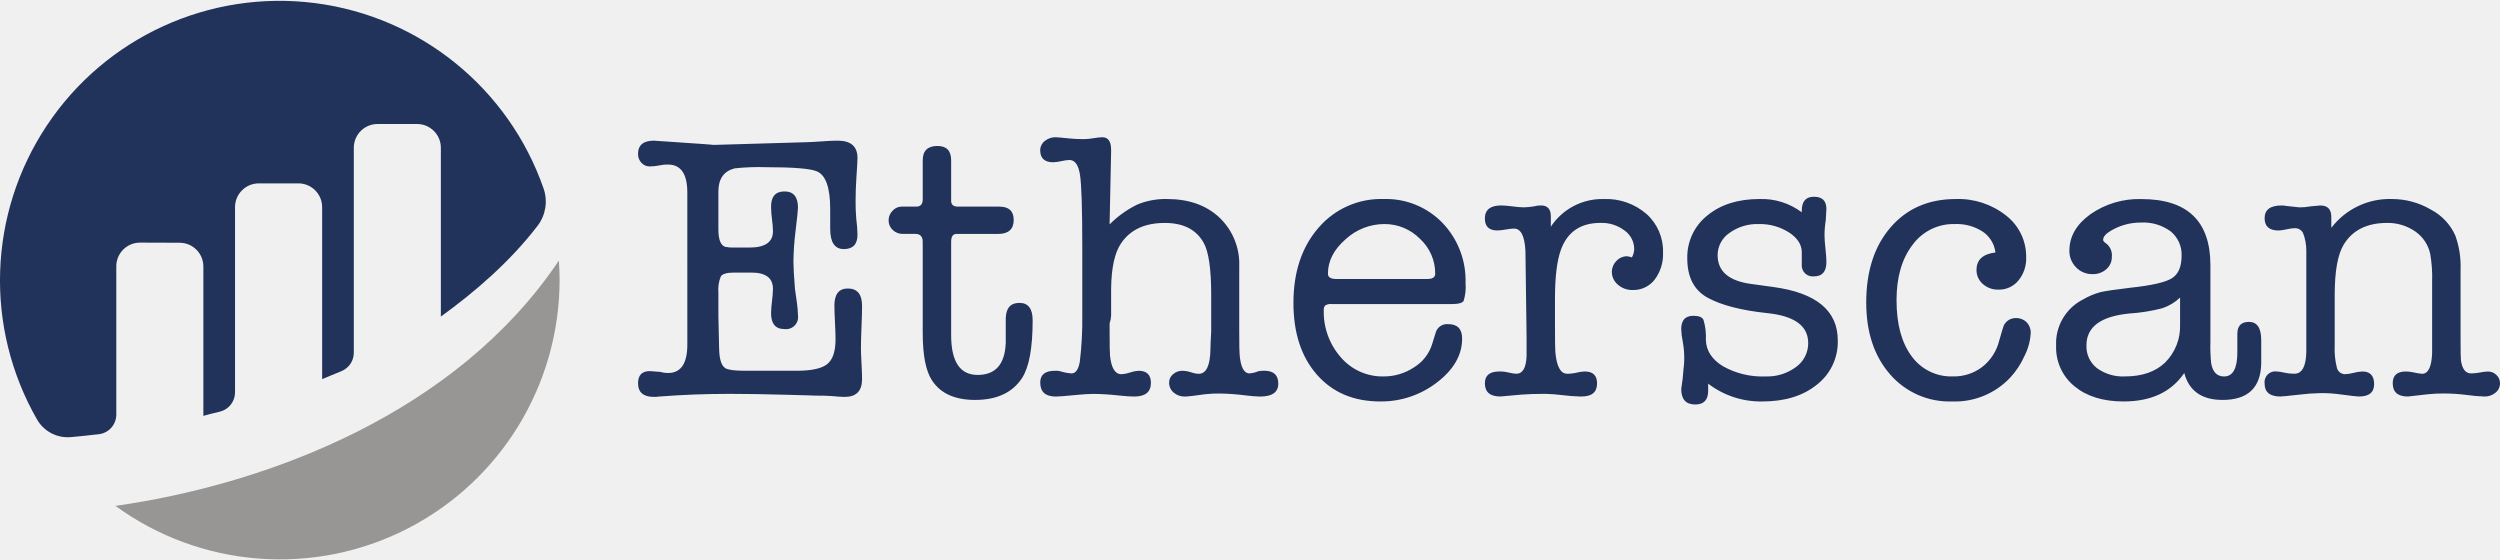
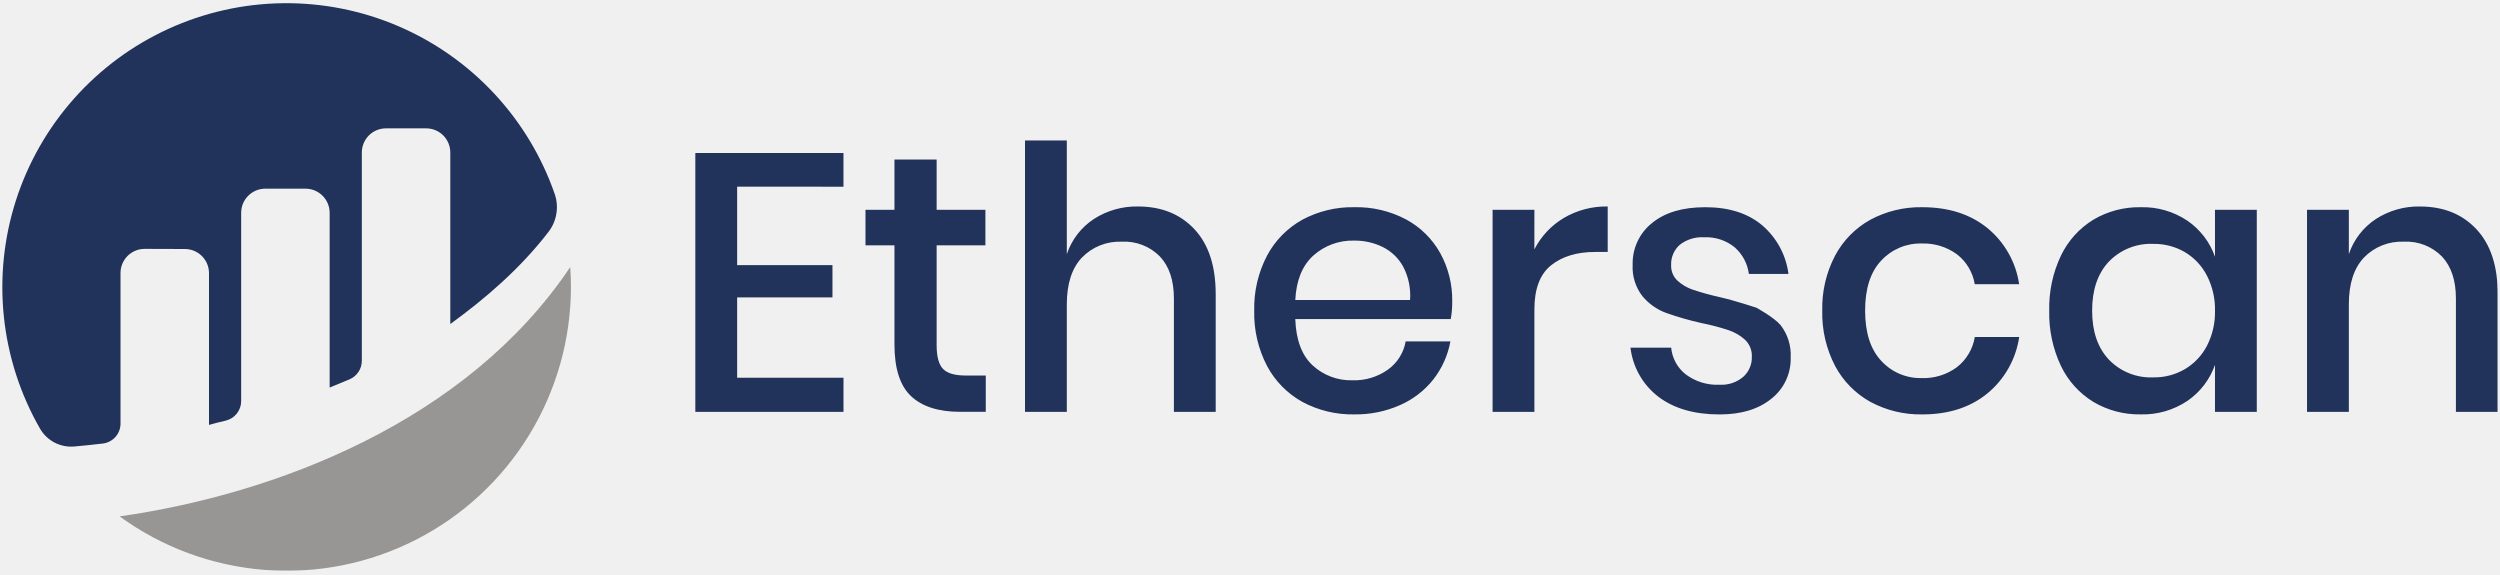
- <svg xmlns="http://www.w3.org/2000/svg" width="542.249" height="121.333" viewBox="0 0 542.249 121.333">
-   <g id="logo-etherscan" transform="translate(-219.378 -213.334)">
-     <path id="Path_8" data-name="Path 8" d="M12.333-43.9q0-6.084-4.193-6.084a6.742,6.742,0,0,0-1.727.164,12.4,12.4,0,0,1-2.22.247,2.4,2.4,0,0,1-1.809-.781,2.7,2.7,0,0,1-.74-1.932q0-2.878,3.442-2.878.082,0,1.228.082,12.29.822,11.472.822H18.6l19.747-.576q.574,0,4.261-.247,1.31-.082,2.375-.082,4.261,0,4.261,3.782,0,.658-.235,4.193-.176,2.631-.176,4.851a39.538,39.538,0,0,0,.137,4.029,34.314,34.314,0,0,1,.274,3.535q0,3.124-2.96,3.124t-2.96-4.378v-4.295q0-6.938-2.867-8.178-2.131-.908-10.98-.908a49.477,49.477,0,0,0-6.883.251q-3.524.919-3.524,5.011v8.222q0,3.289,1.459,3.782a7.91,7.91,0,0,0,1.946.164h3.325q5.109,0,5.109-3.535a20.357,20.357,0,0,0-.206-2.549,21.659,21.659,0,0,1-.206-2.8q0-3.289,2.919-3.289t2.919,3.535q0,.658-.532,5.1a56.592,56.592,0,0,0-.455,6.66q0,1.644.329,5.838.082.658.411,2.878a22.476,22.476,0,0,1,.247,2.878,2.616,2.616,0,0,1-2.96,2.96q-2.878,0-2.878-3.453a24.115,24.115,0,0,1,.206-2.631,24.116,24.116,0,0,0,.206-2.631q0-3.535-4.686-3.535h-3.7q-2.384,0-2.919.822a7.5,7.5,0,0,0-.534,3.535v5.1q0,1.315.082,3.535.082,2.713.082,3.618.082,3.289,1.315,4.111.9.576,4.275.576H36.012q4.851,0,6.66-1.439t1.809-5.385q0-1.233-.123-3.659T44.234-19.4q0-3.7,2.92-3.7,3.082,0,3.082,3.782,0,1.48-.123,4.522t-.123,4.522q0,1.151.123,3.412t.123,3.412q0,3.864-3.782,3.864-.9,0-2.878-.188Q42.589.13,39.958.13q.576,0-6.413-.188T21.459-.247q-7.729,0-15.128.576a3.811,3.811,0,0,0-.74.082H5.1q-3.453,0-3.453-2.96,0-2.631,2.549-2.631.411,0,2.22.164a6.562,6.562,0,0,0,1.727.247q4.193,0,4.193-6.166ZM81.4-11.346v-5.262q.082-3.371,2.96-3.371T87.234-16.2q0,8.962-2.287,12.5-3.1,4.769-10.207,4.769-6.533,0-9.309-4.193-2.041-3.042-2.041-10.36V-33.216q0-1.727-1.6-1.727H59.1a3.058,3.058,0,0,1-2.228-.863,2.822,2.822,0,0,1-.883-2.1,2.9,2.9,0,0,1,.863-2.055,2.619,2.619,0,0,1,1.932-.9h3.207q1.4,0,1.4-1.562v-8.469q0-3.124,3.207-3.124,2.96,0,2.96,3.124v8.8q0,1.233,1.48,1.233H80q3.124,0,3.124,2.878,0,3.042-3.371,3.042H70.708q-1.151,0-1.151,1.727v20.226q0,8.633,5.753,8.633Q81.146-4.358,81.4-11.346Zm22.857-41.672L103.924-37a22.145,22.145,0,0,1,6.02-4.316,15.932,15.932,0,0,1,6.431-1.192q7.091,0,11.38,4.029a13.875,13.875,0,0,1,4.288,10.606v13.731q0,4.851.082,5.344.329,4.111,2.138,4.111a5.954,5.954,0,0,0,1.891-.46,5.988,5.988,0,0,1,1.316-.116q3.042,0,3.042,2.8t-3.946,2.8a28.465,28.465,0,0,1-3.124-.247,49.442,49.442,0,0,0-5.591-.411,24.862,24.862,0,0,0-3.289.164q-3.453.493-4.275.493a3.61,3.61,0,0,1-2.467-.863,2.771,2.771,0,0,1-.987-2.179,2.3,2.3,0,0,1,.863-1.809,3,3,0,0,1,2.014-.74,6.921,6.921,0,0,1,2.138.411,4.426,4.426,0,0,0,1.4.247q2.467,0,2.549-5.344,0-.987.164-3.864v-7.975q0-8.386-1.651-11.264-2.393-4.275-8.418-4.275-6.52,0-9.491,4.44-2.063,3.042-2.145,9.784v5.92a6.968,6.968,0,0,1-.329,1.644v1.562q0,4.686.085,5.426.423,4.029,2.451,4.029a7.122,7.122,0,0,0,1.9-.37,7.06,7.06,0,0,1,1.818-.37q2.706,0,2.706,2.626,0,2.965-3.642,2.965-1.16,0-3.478-.247a52.935,52.935,0,0,0-5.381-.329q-1.407,0-3.89.247-3.312.329-4.223.329-3.394,0-3.394-3.05,0-2.541,3.182-2.541a4.067,4.067,0,0,1,1.59.23,10,10,0,0,0,2.009.346q1.34,0,1.8-2.508A75.317,75.317,0,0,0,98-17.43V-32.147q0-12.333-.493-15.58t-2.3-3.248a9.084,9.084,0,0,0-1.727.247,9.206,9.206,0,0,1-1.809.247q-2.8,0-2.8-2.631a2.49,2.49,0,0,1,.987-1.973,3.6,3.6,0,0,1,2.384-.822q.411,0,2.8.247a32.293,32.293,0,0,0,3.371.164,14.209,14.209,0,0,0,2.055-.206,13.985,13.985,0,0,1,1.891-.206q1.891,0,1.891,2.725Zm76.874,28.78a10.017,10.017,0,0,1-.412,3.809q-.412.7-2.391.7H152.11a2.3,2.3,0,0,0-1.4.289,1.207,1.207,0,0,0-.33.951,14.89,14.89,0,0,0,3.71,10.331,11.9,11.9,0,0,0,9.234,4.133A11.85,11.85,0,0,0,169.958-6a9.025,9.025,0,0,0,3.916-5.015l.743-2.384a2.557,2.557,0,0,1,2.72-1.973q3.051,0,3.051,3.124,0,5.344-5.426,9.5A19.762,19.762,0,0,1,162.628,1.4Q154,1.4,148.9-4.4t-5.1-15.58q0-10.031,5.426-16.279a17.842,17.842,0,0,1,14.142-6.249,17.009,17.009,0,0,1,12.744,5.161A18.037,18.037,0,0,1,181.128-24.238ZM151.282-26.31q0,1.151,1.815,1.151h19.72q1.733,0,1.733-1.151a10.2,10.2,0,0,0-3.3-7.564,10.768,10.768,0,0,0-7.756-3.207,12.466,12.466,0,0,0-8.416,3.33Q151.282-30.421,151.282-26.31Zm48.345-12.455v2.26a13.356,13.356,0,0,1,11.428-6,13.345,13.345,0,0,1,9.332,3.248,10.763,10.763,0,0,1,3.577,8.345,9.123,9.123,0,0,1-1.809,5.879,5.808,5.808,0,0,1-4.769,2.261,4.7,4.7,0,0,1-3.207-1.151,3.582,3.582,0,0,1-1.315-2.8,3.292,3.292,0,0,1,.987-2.343,3.1,3.1,0,0,1,2.3-1.028,5.012,5.012,0,0,1,1.069.247,4.093,4.093,0,0,0,.493-1.809,4.955,4.955,0,0,0-2.1-4.029,8.2,8.2,0,0,0-5.221-1.644q-6.413,0-8.551,5.755-1.315,3.535-1.315,10.688v5.426q0,5.509.083,6.166.414,4.686,2.572,4.686a9.5,9.5,0,0,0,2.239-.281A7.127,7.127,0,0,1,207-5.1q2.655,0,2.655,2.591,0,2.835-3.371,2.835h-.329a36.128,36.128,0,0,1-3.741-.288,36.128,36.128,0,0,0-3.741-.288q-3.289,0-5.18.164l-4.6.411q-3.371,0-3.371-2.878,0-2.549,3.153-2.549a6.938,6.938,0,0,1,1.245.082l1.245.247a7.056,7.056,0,0,0,1.161.164q2.075,0,2.24-3.782v-4.193l-.247-18.664q-.247-4.851-2.467-4.851a10.954,10.954,0,0,0-1.809.206,10.953,10.953,0,0,1-1.809.206q-2.713,0-2.713-2.591,0-2.835,3.535-2.835a21.809,21.809,0,0,1,2.467.206,21.808,21.808,0,0,0,2.467.206,17.634,17.634,0,0,0,2.138-.206,5.265,5.265,0,0,1,1.562-.206Q199.627-41.109,199.627-38.765Zm45.251-3.742a14.463,14.463,0,0,1,9.178,2.878v-.329q0-3.042,2.631-3.042,2.713,0,2.713,2.631,0,.493-.137,2.467a20,20,0,0,0-.274,3.289q0,.987.206,2.878t.206,2.878q0,3.124-2.672,3.124a2.388,2.388,0,0,1-2.672-2.631v-2.713q-.082-2.467-2.849-4.234a11.782,11.782,0,0,0-6.484-1.768,10.255,10.255,0,0,0-6.359,1.932,5.822,5.822,0,0,0-2.56,4.81q0,5.262,7.258,6.249l4.784.658q14.021,1.891,14.021,11.593a11.744,11.744,0,0,1-4.509,9.578Q252.849,1.4,245.552,1.4a18.745,18.745,0,0,1-11.8-3.864V-.9q0,2.96-2.8,2.96-3.042,0-3.042-3.371a42.116,42.116,0,0,0,.493-4.275,16.26,16.26,0,0,0,.164-2.3,19.769,19.769,0,0,0-.329-3.7,15.444,15.444,0,0,1-.329-2.713q0-2.878,2.631-2.878,1.727,0,2.179.822A12.664,12.664,0,0,1,233.254-12q.082,3.535,3.7,5.755a17.357,17.357,0,0,0,9.208,2.22,10.492,10.492,0,0,0,6.66-2.055,6.315,6.315,0,0,0,2.631-5.18q0-5.591-8.88-6.5-8.469-.9-12.908-3.33t-4.44-8.51a11.513,11.513,0,0,1,4.343-9.332Q237.912-42.507,244.878-42.507Zm47.08,15.375q0-3.289,4.111-3.782a6.4,6.4,0,0,0-2.765-4.522,10.358,10.358,0,0,0-6.066-1.644,10.983,10.983,0,0,0-9.162,4.522q-3.467,4.522-3.467,12,0,7.729,3.257,12.127a10.6,10.6,0,0,0,9.029,4.4A10.066,10.066,0,0,0,293.2-6.084a10.339,10.339,0,0,0,3.669-5.673q.825-2.878.989-3.289A2.866,2.866,0,0,1,300.5-16.69a3.132,3.132,0,0,1,2.309.9,3.114,3.114,0,0,1,.907,2.3A12.289,12.289,0,0,1,302.4-8.551a17.126,17.126,0,0,1-3.124,4.769A16.45,16.45,0,0,1,286.7,1.4a17.04,17.04,0,0,1-13.525-5.92q-5.139-5.92-5.139-15.539,0-10.2,5.3-16.32t14.1-6.125a16.667,16.667,0,0,1,10.935,3.577,11.25,11.25,0,0,1,4.358,9.085,7.45,7.45,0,0,1-1.685,5.015,5.422,5.422,0,0,1-4.316,1.973,4.88,4.88,0,0,1-3.412-1.233A3.949,3.949,0,0,1,291.958-27.132Zm53.36,28.2q-6.742,0-8.3-5.838Q332.821,1.4,323.859,1.4q-6.66,0-10.647-3.289a10.821,10.821,0,0,1-3.988-8.8,10.668,10.668,0,0,1,5.838-10.031,15.3,15.3,0,0,1,3.823-1.6q1.6-.37,6.454-.946,6.906-.74,9-2.055t2.1-4.851a6.5,6.5,0,0,0-2.343-5.3,9.994,9.994,0,0,0-6.536-1.932,12.562,12.562,0,0,0-6.906,2.055q-1.233.822-1.233,1.727,0,.329.74.822a3.2,3.2,0,0,1,1.151,2.8,3.485,3.485,0,0,1-1.192,2.713,4.327,4.327,0,0,1-3,1.069,4.786,4.786,0,0,1-3.577-1.48,4.994,4.994,0,0,1-1.439-3.618q0-4.6,4.563-7.893a18.408,18.408,0,0,1,11.058-3.289q14.964,0,14.964,14.357v16.573a35,35,0,0,0,.164,4.676q.493,2.871,2.8,2.871,2.878,0,2.878-5.226v-4q0-2.613,2.509-2.613,2.671,0,2.671,3.946v5.1Q353.54,1.069,345.318,1.069ZM336.11-15.293V-21.13a10.518,10.518,0,0,1-3.808,2.3,38.05,38.05,0,0,1-7.165,1.151q-9.336.9-9.336,6.906a5.978,5.978,0,0,0,2.261,4.933,9.535,9.535,0,0,0,6.125,1.809q5.509,0,8.674-3A11.094,11.094,0,0,0,336.11-15.293ZM368.915-38.6v2.342a15.912,15.912,0,0,1,13.155-6.249,16.607,16.607,0,0,1,8.386,2.261,11.821,11.821,0,0,1,5.344,5.632,19.494,19.494,0,0,1,1.151,7.317v15.622q0,3.535.082,4.193.411,2.8,2.22,2.8a11.9,11.9,0,0,0,1.932-.206,11.545,11.545,0,0,1,1.685-.206,2.6,2.6,0,0,1,1.85.74,2.4,2.4,0,0,1,.781,1.809,2.568,2.568,0,0,1-.987,2.055,3.6,3.6,0,0,1-2.384.822A34.745,34.745,0,0,1,398.349,0a39.894,39.894,0,0,0-4.933-.329,31.218,31.218,0,0,0-3.535.164q-4.111.493-4.358.493-3.289,0-3.289-2.878,0-2.549,2.851-2.549a7.906,7.906,0,0,1,1.508.164A14.037,14.037,0,0,0,388.6-4.6q2.012,0,2.18-4.522V-24.583a29.05,29.05,0,0,0-.41-6,7.924,7.924,0,0,0-3.194-4.851,10.455,10.455,0,0,0-6.142-1.891q-6.553,0-9.419,4.686-1.966,3.207-1.966,10.935v10.935a16.3,16.3,0,0,0,.493,4.933,1.809,1.809,0,0,0,1.809,1.315,7.971,7.971,0,0,0,1.809-.288,8.132,8.132,0,0,1,1.891-.288q2.549,0,2.549,2.754,0,2.672-3.289,2.672-.658,0-4.275-.493a29.985,29.985,0,0,0-4.029-.247,42.637,42.637,0,0,0-4.6.329q-3.618.411-4.111.411-3.453,0-3.453-2.8a2.347,2.347,0,0,1,2.68-2.631,8.841,8.841,0,0,1,1.549.247,10.389,10.389,0,0,0,2.219.247q2.513,0,2.6-4.769V-31.325a10.477,10.477,0,0,0-.712-3.823,1.953,1.953,0,0,0-1.885-1.028,8.8,8.8,0,0,0-1.716.247,8.8,8.8,0,0,1-1.716.247q-3.015,0-3.015-2.672,0-2.754,3.7-2.754a3.459,3.459,0,0,1,.822.082l3.042.329a11.394,11.394,0,0,0,2.3-.206q2.138-.206,2.22-.206Q368.915-41.109,368.915-38.6Z" transform="translate(356.125 299.009)" fill="#21325b" />
-     <g id="circle">
-       <g id="Group_3" data-name="Group 3">
-         <path id="Path_1" data-name="Path 1" d="M244.6,271.1a5.144,5.144,0,0,1,5.168-5.143l8.568.028a5.151,5.151,0,0,1,5.151,5.151v32.4c.965-.286,2.2-.591,3.559-.911a4.292,4.292,0,0,0,3.309-4.177V258.261a5.152,5.152,0,0,1,5.151-5.152H284.1a5.152,5.152,0,0,1,5.151,5.152v37.3s2.15-.87,4.243-1.754a4.3,4.3,0,0,0,2.625-3.957V245.383a5.151,5.151,0,0,1,5.15-5.151h8.585A5.151,5.151,0,0,1,315,245.383V282c7.443-5.394,14.986-11.882,20.972-19.683a8.646,8.646,0,0,0,1.316-8.072,60.636,60.636,0,1,0-109.855,50.108,7.668,7.668,0,0,0,7.316,3.79c1.624-.143,3.646-.345,6.05-.627a4.29,4.29,0,0,0,3.805-4.258V271.1" fill="#21325b" />
-         <path id="Path_2" data-name="Path 2" d="M244.417,323.061A60.656,60.656,0,0,0,340.756,274c0-1.4-.065-2.778-.158-4.152-22.163,33.055-63.085,48.508-96.181,53.213" fill="#979695" />
-       </g>
+ <svg xmlns="http://www.w3.org/2000/svg" width="535" height="123" viewBox="0 0 535 123" fill="none">
+   <g clip-path="url(#clip0_3340_1163)">
+     <mask id="mask0_3340_1163" style="mask-type:luminance" maskUnits="userSpaceOnUse" x="0" y="0" width="535" height="123">
+       <path d="M534.515 0H0V122.14H534.515V0Z" fill="white" />
+     </mask>
+     <g mask="url(#mask0_3340_1163)">
+       <path d="M157.747 39.948V56.742H178.147V63.648H157.747V80.835H180.506V88.135H148.801V32.735H180.501V39.955L157.747 39.948ZM210.955 80.36V88.129H205.461C200.857 88.129 197.365 87.017 194.984 84.794C192.603 82.571 191.413 78.87 191.414 73.693V52.504H185.214V44.892H191.414V34.141H200.439V44.892H210.876V52.504H200.439V73.85C200.439 76.309 200.897 78.009 201.812 78.95C202.727 79.891 204.336 80.361 206.638 80.36H210.955ZM243.523 44.186C248.546 44.186 252.574 45.808 255.608 49.052C258.642 52.296 260.159 56.926 260.16 62.942V88.133H251.214V63.884C251.214 60.013 250.22 57.017 248.232 54.898C247.175 53.82 245.9 52.979 244.493 52.431C243.086 51.883 241.578 51.641 240.07 51.72C238.484 51.65 236.901 51.919 235.426 52.507C233.951 53.096 232.618 53.991 231.516 55.134C229.371 57.41 228.298 60.745 228.298 65.14V88.133H219.352V30.06H228.298V54.388C229.332 51.295 231.378 48.641 234.105 46.854C236.91 45.051 240.189 44.122 243.523 44.186ZM310.778 64.433C310.793 65.722 310.688 67.009 310.464 68.278H277.189C277.346 72.725 278.575 76.021 280.877 78.166C283.196 80.318 286.268 81.474 289.431 81.384C292.136 81.469 294.794 80.67 297.004 79.108C299.018 77.673 300.386 75.502 300.81 73.065H310.384C309.848 76.01 308.61 78.783 306.774 81.148C304.883 83.549 302.431 85.45 299.633 86.681C296.546 88.048 293.199 88.73 289.823 88.681C285.956 88.757 282.133 87.839 278.723 86.013C275.507 84.236 272.877 81.565 271.15 78.322C269.246 74.668 268.301 70.591 268.403 66.472C268.306 62.379 269.252 58.328 271.15 54.7C272.877 51.458 275.507 48.786 278.723 47.009C282.133 45.183 285.956 44.265 289.823 44.341C293.687 44.252 297.509 45.157 300.923 46.97C303.996 48.63 306.529 51.136 308.223 54.19C309.944 57.327 310.824 60.855 310.777 64.433H310.778ZM301.753 64.198C301.936 61.743 301.433 59.285 300.301 57.098C299.309 55.266 297.773 53.785 295.906 52.86C294.013 51.936 291.93 51.466 289.824 51.487C286.589 51.387 283.441 52.54 281.035 54.705C278.681 56.85 277.399 60.017 277.19 64.205L301.753 64.198ZM328.353 53.368C329.776 50.588 331.951 48.263 334.631 46.658C337.48 44.976 340.74 44.12 344.048 44.186V53.917H341.38C337.456 53.917 334.304 54.872 331.924 56.781C329.544 58.69 328.356 61.843 328.361 66.238V88.138H319.415V44.892H328.361L328.353 53.368ZM364.923 44.343C369.998 44.343 374.064 45.638 377.123 48.228C380.218 50.879 382.218 54.586 382.734 58.628H374.261C373.977 56.428 372.904 54.406 371.24 52.938C369.398 51.432 367.063 50.663 364.687 50.78C362.809 50.66 360.952 51.232 359.468 52.389C358.855 52.931 358.372 53.604 358.052 54.358C357.733 55.111 357.587 55.927 357.624 56.744C357.599 57.357 357.705 57.969 357.935 58.538C358.165 59.107 358.514 59.62 358.958 60.044C359.92 60.924 361.056 61.593 362.293 62.006C364.162 62.627 366.061 63.151 367.983 63.576C371.227 64.308 375.87 65.852 375.87 65.852C375.87 65.852 379.611 67.879 381.049 69.58C382.58 71.56 383.346 74.026 383.207 76.525C383.252 78.21 382.903 79.881 382.187 81.407C381.472 82.933 380.411 84.271 379.087 85.314C376.34 87.564 372.64 88.689 367.987 88.689C362.598 88.689 358.243 87.433 354.921 84.922C353.267 83.661 351.883 82.081 350.852 80.274C349.821 78.467 349.165 76.472 348.921 74.406H357.632C357.736 75.525 358.068 76.61 358.608 77.596C359.148 78.581 359.884 79.445 360.771 80.135C362.851 81.681 365.402 82.458 367.991 82.335C369.832 82.44 371.643 81.837 373.053 80.648C373.653 80.11 374.128 79.448 374.446 78.707C374.764 77.966 374.916 77.166 374.893 76.36C374.926 75.693 374.817 75.026 374.574 74.404C374.33 73.781 373.957 73.218 373.48 72.75C372.463 71.816 371.259 71.107 369.949 70.67C368.046 70.042 366.107 69.531 364.142 69.14C361.549 68.565 358.994 67.831 356.491 66.94C354.533 66.21 352.801 64.979 351.468 63.369C349.994 61.454 349.255 59.073 349.388 56.659C349.34 54.957 349.687 53.267 350.401 51.721C351.116 50.176 352.18 48.817 353.508 47.752C356.255 45.479 360.061 44.343 364.926 44.343H364.923ZM411.381 44.343C416.981 44.343 421.611 45.821 425.271 48.777C428.971 51.799 431.407 56.096 432.098 60.823H422.598C422.186 58.285 420.826 55.997 418.792 54.423C416.599 52.823 413.932 52.008 411.219 52.108C409.604 52.069 407.999 52.375 406.51 53.004C405.022 53.633 403.685 54.572 402.587 55.757C400.285 58.19 399.134 61.76 399.134 66.469C399.134 71.178 400.285 74.761 402.587 77.22C403.679 78.416 405.014 79.364 406.503 80C407.992 80.636 409.6 80.946 411.219 80.908C413.94 81.012 416.615 80.184 418.801 78.56C420.83 76.967 422.188 74.671 422.607 72.125H432.107C431.41 76.861 428.977 81.169 425.28 84.21C421.618 87.192 416.988 88.683 411.39 88.683C407.523 88.76 403.7 87.841 400.29 86.015C397.074 84.238 394.444 81.567 392.717 78.324C390.809 74.671 389.861 70.593 389.961 66.473C389.864 62.38 390.81 58.329 392.708 54.701C394.435 51.459 397.065 48.787 400.281 47.01C403.693 45.184 407.516 44.266 411.385 44.343H411.381ZM458.075 44.343C461.644 44.238 465.156 45.252 468.12 47.243C470.847 49.119 472.908 51.812 474.006 54.934V44.892H482.952V88.133H474.006V78.088C472.908 81.21 470.847 83.903 468.12 85.779C465.156 87.77 461.644 88.784 458.075 88.679C454.532 88.739 451.041 87.815 447.991 86.011C444.981 84.173 442.569 81.501 441.046 78.32C439.295 74.62 438.435 70.562 438.535 66.47C438.44 62.404 439.3 58.372 441.046 54.698C442.569 51.517 444.981 48.845 447.991 47.007C451.043 45.204 454.535 44.281 458.079 44.343H458.075ZM460.822 52.191C459.053 52.111 457.288 52.409 455.644 53.066C454 53.722 452.514 54.721 451.287 55.997C448.906 58.534 447.716 62.027 447.716 66.474C447.716 70.921 448.907 74.413 451.29 76.95C452.517 78.227 454.002 79.227 455.647 79.883C457.291 80.54 459.056 80.839 460.825 80.76C463.194 80.798 465.527 80.187 467.574 78.994C469.576 77.803 471.207 76.077 472.283 74.011C473.478 71.683 474.071 69.093 474.01 66.477C474.062 63.874 473.469 61.299 472.283 58.982C471.215 56.899 469.584 55.159 467.574 53.959C465.528 52.765 463.194 52.153 460.825 52.19L460.822 52.191ZM517.875 44.191C522.898 44.191 526.926 45.813 529.96 49.057C532.994 52.301 534.511 56.931 534.512 62.947V88.133H525.566V63.884C525.566 60.013 524.572 57.017 522.584 54.898C521.527 53.82 520.252 52.979 518.845 52.431C517.438 51.883 515.93 51.641 514.422 51.72C512.836 51.65 511.253 51.919 509.778 52.507C508.303 53.096 506.97 53.991 505.868 55.134C503.723 57.41 502.65 60.745 502.65 65.14V88.133H493.704V44.892H502.65V54.392C503.684 51.3 505.73 48.645 508.457 46.858C511.263 45.053 514.542 44.123 517.878 44.186L517.875 44.191Z" fill="#21325B" />
+       <path d="M25.79 58.415C25.79 57.736 25.924 57.063 26.185 56.436C26.446 55.809 26.828 55.24 27.309 54.761C27.791 54.281 28.362 53.902 28.99 53.644C29.619 53.387 30.292 53.256 30.971 53.259L39.561 53.287C40.931 53.287 42.244 53.831 43.212 54.799C44.181 55.768 44.725 57.081 44.725 58.451V90.931C45.692 90.644 46.934 90.338 48.293 90.018C49.237 89.796 50.078 89.262 50.681 88.502C51.283 87.742 51.61 86.801 51.61 85.831V45.541C51.61 44.171 52.154 42.858 53.122 41.889C54.091 40.92 55.404 40.376 56.774 40.376H65.381C66.751 40.376 68.064 40.92 69.032 41.889C70.001 42.858 70.545 44.171 70.545 45.541V82.934C70.545 82.934 72.7 82.062 74.799 81.176C75.579 80.846 76.244 80.294 76.712 79.589C77.18 78.883 77.43 78.055 77.431 77.209V32.631C77.431 31.262 77.975 29.948 78.943 28.98C79.911 28.011 81.225 27.467 82.594 27.467H91.201C92.571 27.467 93.884 28.011 94.853 28.979C95.821 29.948 96.365 31.261 96.365 32.631V69.34C103.827 63.932 111.389 57.428 117.39 49.607C118.261 48.472 118.837 47.139 119.067 45.727C119.297 44.315 119.174 42.868 118.709 41.515C115.931 33.523 111.516 26.198 105.745 20.011C99.974 13.823 92.975 8.908 85.195 5.58C77.416 2.253 69.028 0.586 60.567 0.686C52.106 0.787 43.76 2.652 36.062 6.164C28.364 9.675 21.483 14.755 15.861 21.078C10.239 27.401 5.998 34.828 3.411 42.884C0.824 50.94 -0.053 59.447 0.837 67.862C1.726 76.276 4.363 84.412 8.577 91.749C9.311 93.014 10.391 94.044 11.69 94.718C12.989 95.391 14.454 95.679 15.911 95.549C17.539 95.406 19.566 95.203 21.976 94.92C23.025 94.801 23.994 94.3 24.697 93.513C25.401 92.725 25.79 91.707 25.791 90.651L25.79 58.415Z" fill="#21325B" />
+       <path d="M25.602 110.51C34.674 117.11 45.396 121.072 56.58 121.957C67.765 122.841 78.976 120.615 88.973 115.523C98.971 110.431 107.364 102.673 113.226 93.107C119.087 83.54 122.188 72.539 122.185 61.32C122.185 59.92 122.12 58.535 122.027 57.158C99.808 90.296 58.783 105.788 25.604 110.505" fill="#979695" />
    </g>
  </g>
+   <defs>
+     <clipPath id="clip0_3340_1163">
+       <rect width="535" height="123" fill="white" />
+     </clipPath>
+   </defs>
</svg>
